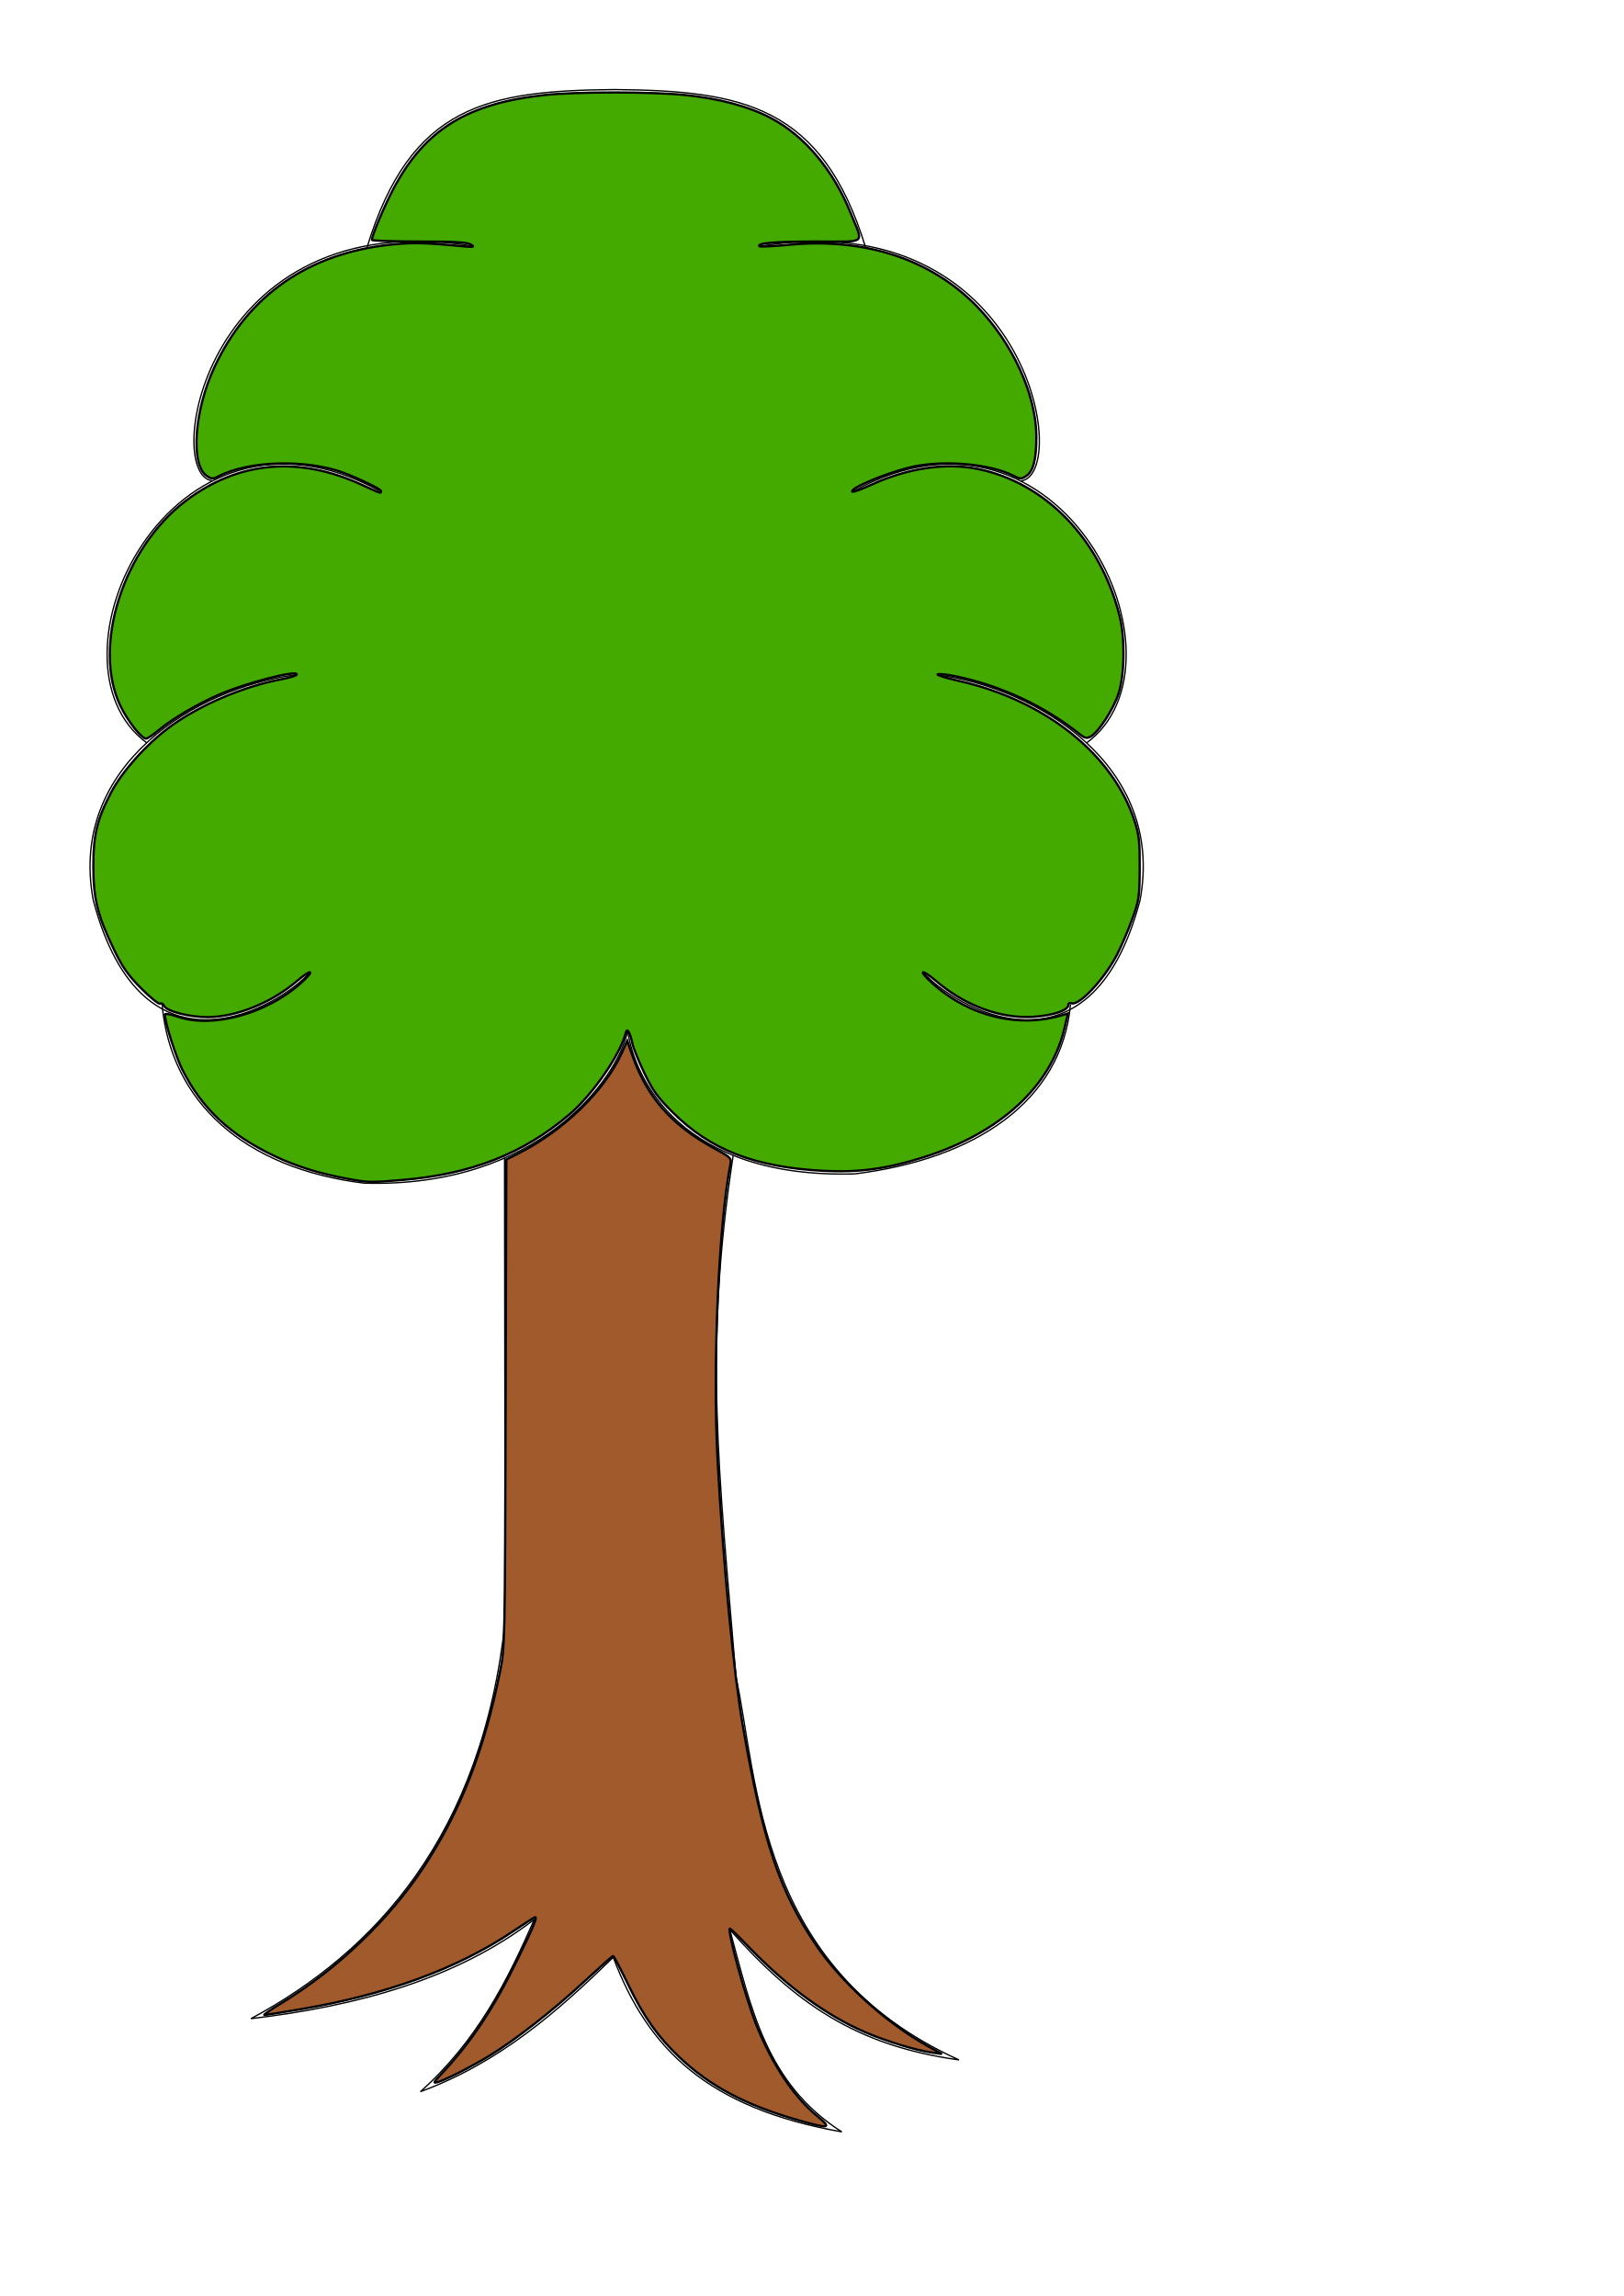
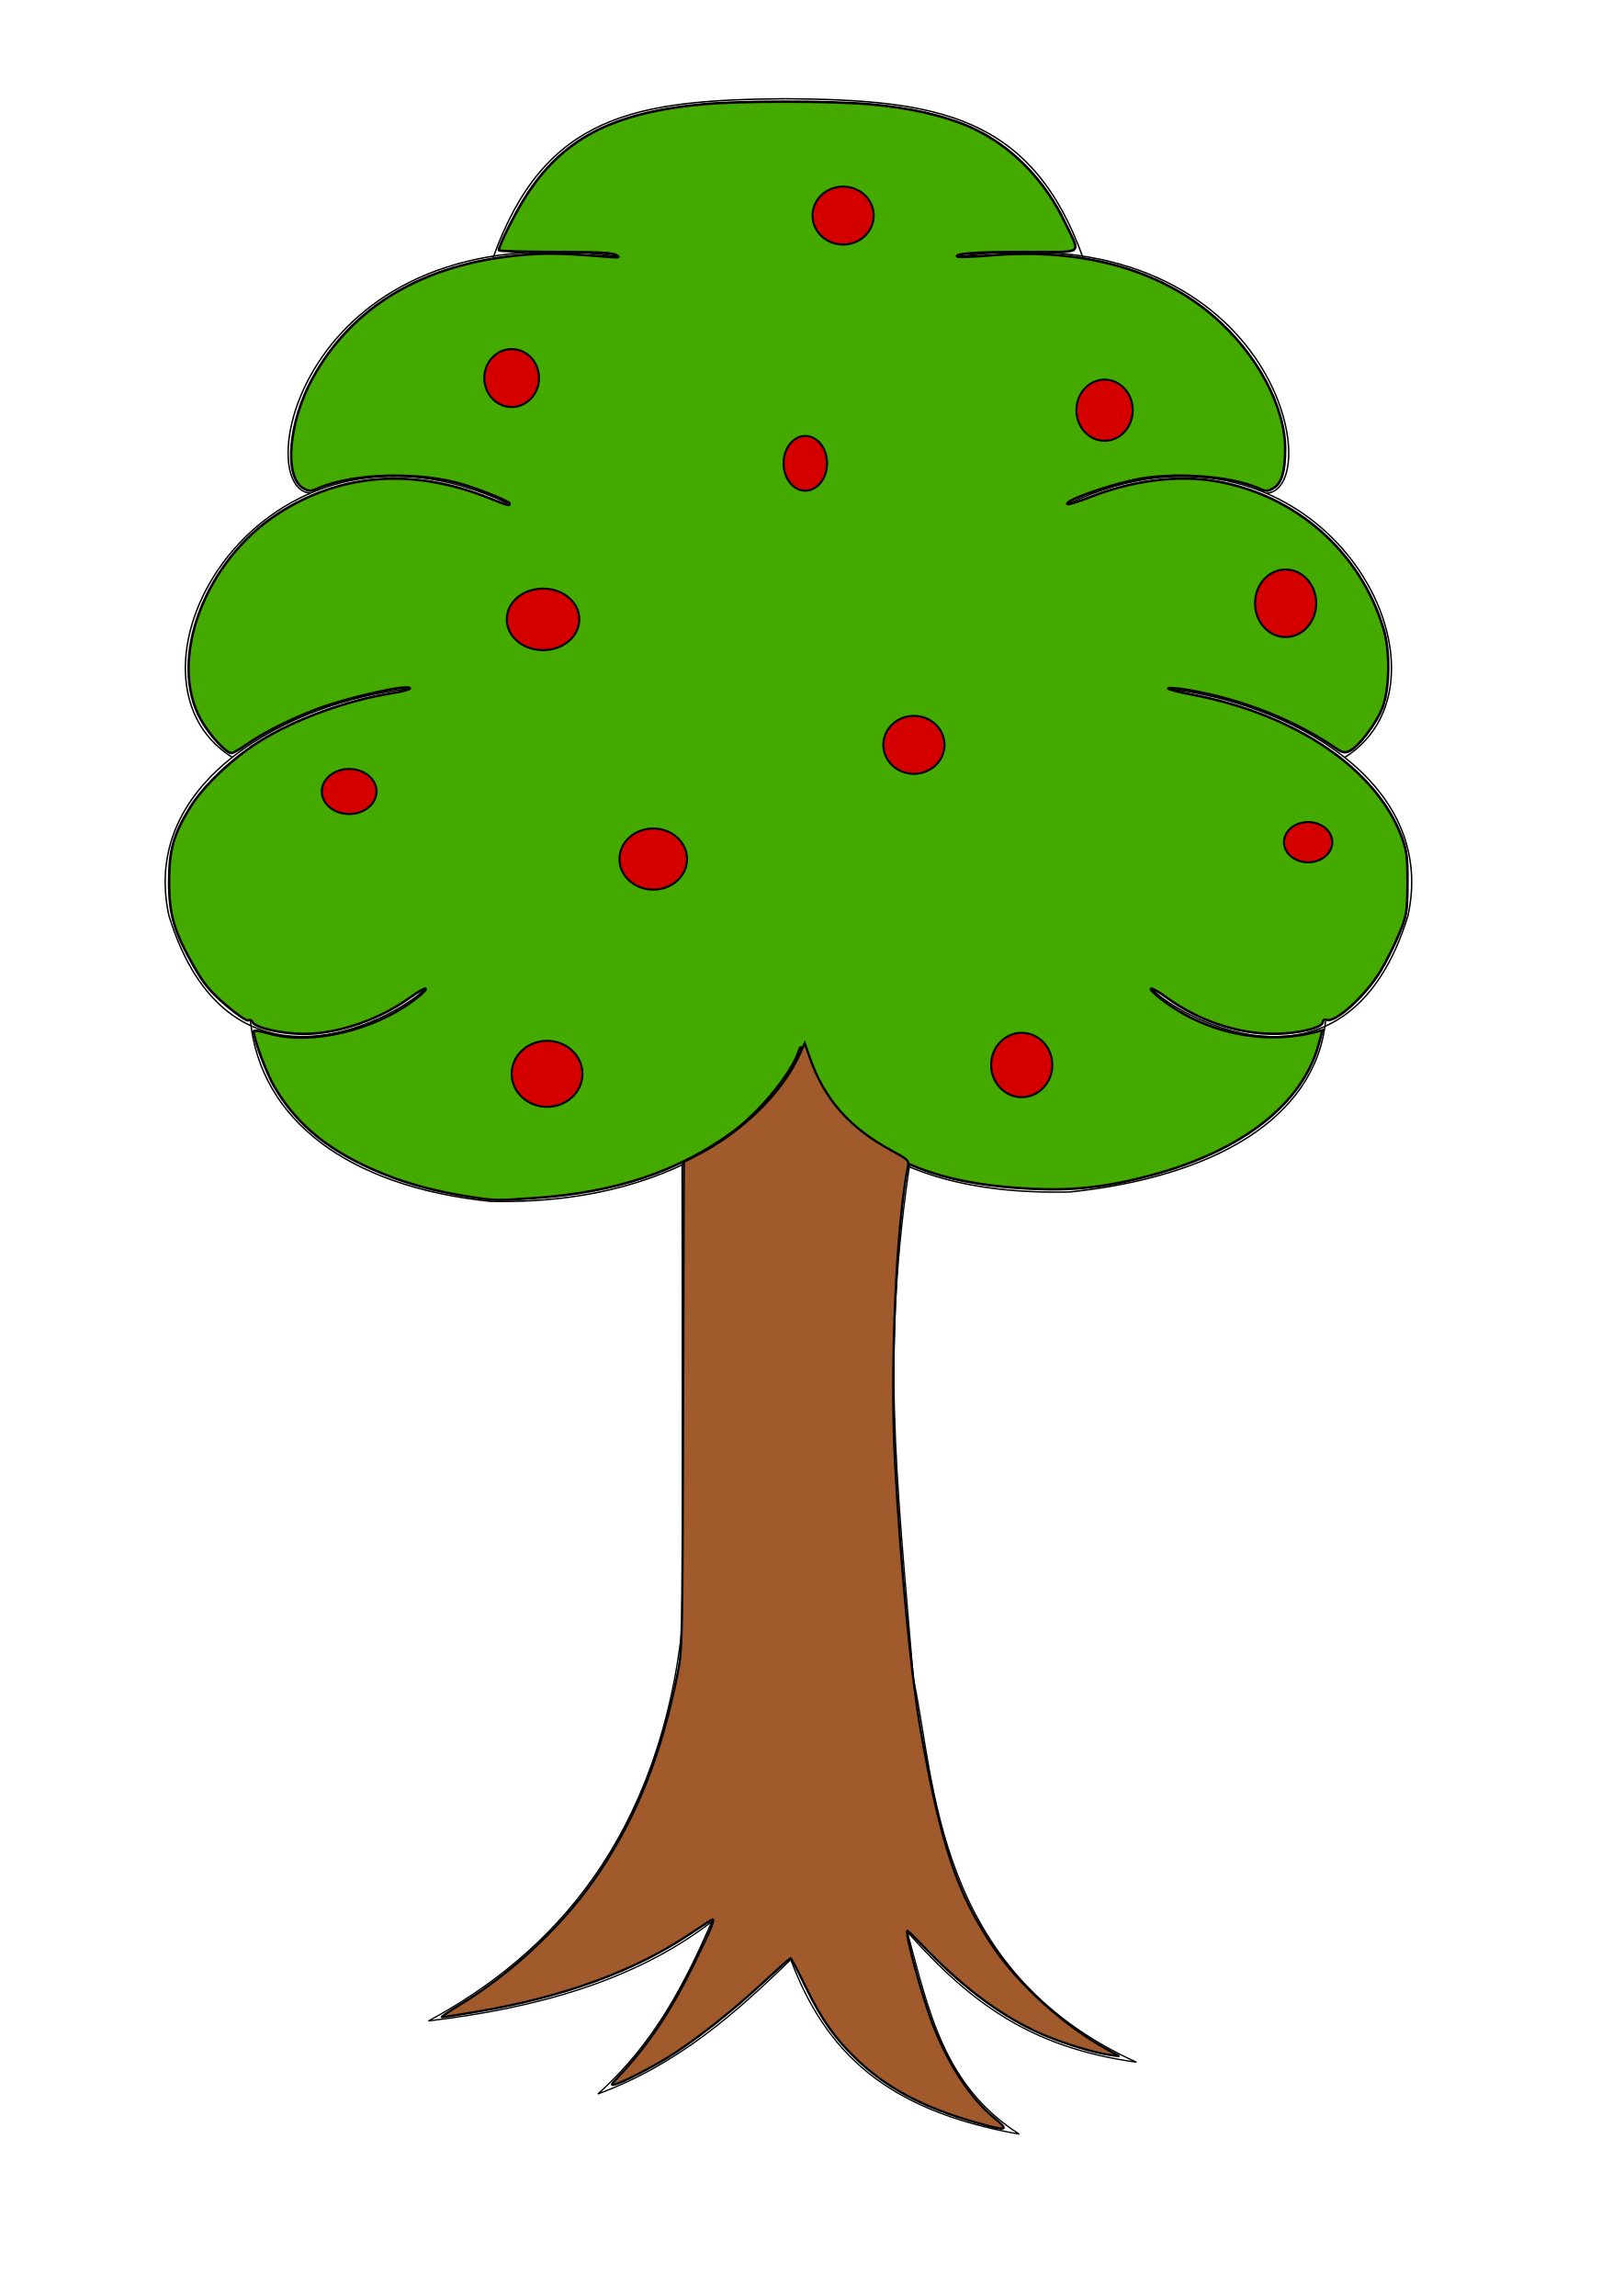
<svg xmlns="http://www.w3.org/2000/svg" width="210mm" height="297mm" id="svg3141" version="1.1">
  <defs id="defs3143" />
  <g id="layer1">
-     <path style="fill:none;stroke:#000000;stroke-width:0.642px;stroke-linecap:butt;stroke-linejoin:miter;stroke-opacity:1" d="m 300.428,43.78 c -62.303,0.576 -99.662,7.588 -120.947,76.969" id="path3113" />
-     <path style="fill:none;stroke:#000000;stroke-width:0.642px;stroke-linecap:butt;stroke-linejoin:miter;stroke-opacity:1" d="M 230.937,120.245 C 100.014,99 79.11,232.383 103.818,235.05" id="path3115" />
-     <path style="fill:none;stroke:#000000;stroke-width:0.642px;stroke-linecap:butt;stroke-linejoin:miter;stroke-opacity:1" d="M 185.513,240.004 C 82.959,183.717 17.838,323.688 71.734,363.172" id="path3117" />
-     <path style="fill:none;stroke:#000000;stroke-width:0.642px;stroke-linecap:butt;stroke-linejoin:miter;stroke-opacity:1" d="m 144.096,329.978 c -47.431,6.275 -110.815,43.73 -98.542,109.968 24.449,93.24 92.187,51.129 105.683,35.704" id="path3119" />
-     <path style="fill:none;stroke:#000000;stroke-width:0.642px;stroke-linecap:butt;stroke-linejoin:miter;stroke-opacity:1" d="m 79.238,491.185 c 4.256,47.335 39.817,80.039 98.886,87.268 84.521,2.35 123.427,-50.004 128.712,-74.416" id="path3121" />
-     <path style="fill:none;stroke:#000000;stroke-width:0.642px;stroke-linecap:butt;stroke-linejoin:miter;stroke-opacity:1" d="m 246.637,566.046 0.287,226.652 c -11.021,104.391 -63.401,161.519 -124.249,194.228 52.591,-6.273 100.697,-19.477 138.53,-48.557 -13.132,30.063 -27.963,59.508 -55.698,84.261 38.958,-14.36 67.238,-39.398 94.258,-65.695 16.985,45.119 46.433,73.771 111.727,85.342 -37.061,-23.606 -44.31,-60.425 -54.775,-98.946 31.93,35.998 61.662,56.81 112.059,63.762 C 369.708,962.271 370.504,868.999 359.747,819.833 351.238,717.279 344.007,659.375 358.388,564.901" id="path3123" />
-     <path style="fill:none;stroke:#000000;stroke-width:0.642px;stroke-linecap:butt;stroke-linejoin:miter;stroke-opacity:1" d="m 300.395,43.782 c 62.303,0.576 101.395,7.649 122.679,77.03" id="path3113-7" />
-     <path style="fill:none;stroke:#000000;stroke-width:0.642px;stroke-linecap:butt;stroke-linejoin:miter;stroke-opacity:1" d="M 371.914,120.309 C 502.836,99.064 523.741,232.446 499.032,235.114" id="path3115-4" />
-     <path style="fill:none;stroke:#000000;stroke-width:0.642px;stroke-linecap:butt;stroke-linejoin:miter;stroke-opacity:1" d="m 417.338,240.068 c 102.554,-56.287 167.674,83.684 113.779,123.168" id="path3117-0" />
-     <path style="fill:none;stroke:#000000;stroke-width:0.642px;stroke-linecap:butt;stroke-linejoin:miter;stroke-opacity:1" d="m 458.754,330.041 c 47.431,6.275 110.815,43.73 98.542,109.968 -24.449,93.24 -92.187,51.129 -105.683,35.704" id="path3119-9" />
-     <path style="fill:none;stroke:#000000;stroke-width:0.642px;stroke-linecap:butt;stroke-linejoin:miter;stroke-opacity:1" d="m 523.265,491.11 c -4.256,47.335 -46.491,75.59 -105.559,82.819 -84.521,2.35 -107.428,-46.146 -110.907,-70.002" id="path3121-4" />
-     <path style="color:#000000;fill:#44aa00;stroke:#000000;stroke-width:1.112px;stroke-linecap:butt;stroke-linejoin:miter;stroke-miterlimit:4;stroke-opacity:1;stroke-dasharray:none;stroke-dashoffset:0;marker:none;visibility:visible;display:inline;overflow:visible;enable-background:accumulate" d="m 169.911,576.312 c -13.57,-2.482 -24.927,-6.008 -35.577,-11.046 -21.818,-10.322 -35.646,-23.265 -45.204,-42.311 -3.25,-6.477 -8.544,-23.196 -8.544,-26.984 0,-0.568 2.878,-0.058 6.396,1.134 17.07,5.782 43.428,-1.478 60.216,-16.584 7.019,-6.316 5.284,-7.142 -1.979,-0.942 -12.486,10.658 -29.432,17.55 -43.499,17.692 -9.105,0.092 -20.557,-2.907 -21.613,-5.659 -0.339,-0.885 -1.138,-1.287 -1.774,-0.893 -0.636,0.393 -4.803,-2.954 -9.259,-7.438 -6.439,-6.479 -9.151,-10.322 -13.211,-18.72 -8.15,-16.856 -10.193,-24.962 -10.236,-40.599 -0.043,-15.697 1.765,-23.3 8.69,-36.535 5.359,-10.242 17.175,-23.48 28.359,-31.771 14.579,-10.808 36.386,-20.158 55.023,-23.592 4.071,-0.75 7.402,-1.8 7.402,-2.334 0,-2.298 -25.343,4.279 -38.1,9.888 -10.917,4.8 -22.474,11.61 -29.361,17.3 -2.795,2.309 -5.585,4.199 -6.201,4.199 -2.301,0 -9.044,-8.606 -12.637,-16.128 -13.838,-28.973 1.505,-77.053 31.933,-100.067 25.81,-19.521 55.258,-22.167 86.426,-7.767 9.196,4.249 9.095,4.217 9.095,2.885 0,-0.877 -10.576,-6.004 -18.353,-8.898 -17.982,-6.691 -46.227,-5.94 -60.841,1.617 -2.955,1.528 -3.553,1.525 -5.927,-0.031 -8.135,-5.33 -6.252,-32.03 3.768,-53.411 16.337,-34.861 45.767,-55.361 85.666,-59.671 10.721,-1.158 17.28,-1.018 35.73,0.764 5.315,0.513 5.826,0.4 3.893,-0.866 -1.653,-1.082 -8.159,-1.458 -25.304,-1.461 -12.694,-0.002 -23.08,-0.368 -23.08,-0.813 -0.003,-2.157 6.199,-16.863 10.607,-25.148 15.328,-28.813 36.118,-41.649 74.015,-45.695 15.093,-1.612 52.007,-1.617 68.085,-0.011 16.924,1.691 31.322,5.532 42.241,11.269 16.556,8.698 30.626,25.479 39.144,46.687 6.209,15.458 8.371,13.707 -16.93,13.707 -19.881,0 -29.315,0.796 -27.768,2.344 0.312,0.312 6.885,-0.027 14.607,-0.753 37.036,-3.482 69.133,7.021 91.554,29.96 17.674,18.083 29.244,43.449 29.23,64.084 -0.008,10.981 -1.516,16.751 -4.97,19.014 -2.396,1.57 -2.964,1.563 -6.127,-0.073 -11.858,-6.132 -35.808,-7.979 -51.481,-3.97 -12.237,3.13 -28.848,10.225 -27.378,11.695 0.344,0.344 4.485,-1.157 9.202,-3.337 17.62,-8.141 36.232,-10.944 51.912,-7.818 33.175,6.613 60.041,34.376 69.507,71.827 2.729,10.797 2.518,28.694 -0.446,37.888 -2.497,7.742 -9.856,19.105 -13.709,21.168 -1.876,1.004 -2.858,0.797 -5.23,-1.102 -17.304,-13.853 -38.51,-23.76 -60.725,-28.369 -4.263,-0.884 -8.226,-1.315 -8.806,-0.957 -0.58,0.358 4.013,1.788 10.206,3.177 42.535,9.539 75.638,35.996 86.156,68.858 2.102,6.566 2.478,10.139 2.4,22.802 -0.086,14.041 -0.328,15.666 -3.717,25.027 -1.994,5.506 -5.359,13.331 -7.479,17.388 -6.268,12.001 -18.488,24.987 -22.179,23.571 -0.881,-0.338 -1.557,0.083 -1.557,0.97 0,2.957 -10.854,5.913 -21.134,5.755 -14.864,-0.228 -30.54,-6.589 -43.499,-17.65 -7.257,-6.195 -8.993,-5.377 -2,0.942 18.178,16.423 42.32,22.342 64.057,15.705 l 2.43,-0.742 -1.644,7.046 c -6.671,28.597 -31.437,51.368 -68.728,63.193 -18.253,5.788 -32.077,7.649 -49.612,6.679 -33.207,-1.838 -54.629,-10.167 -73.01,-28.386 -7.546,-7.48 -9.891,-10.72 -14.09,-19.465 -2.77,-5.771 -5.386,-12.244 -5.813,-14.385 -0.427,-2.141 -1.211,-4.644 -1.743,-5.562 -0.775,-1.337 -1.119,-1.116 -1.731,1.112 -2.917,10.619 -16.314,29.789 -27.41,39.219 -22.623,19.228 -48.049,29.174 -81.719,31.964 -15.632,1.295 -16.418,1.278 -26.616,-0.587 l 0,3e-5 z" id="path3198" />
-     <path style="color:#000000;fill:#a05a2c;stroke:#000000;stroke-width:1.112px;stroke-linecap:butt;stroke-linejoin:miter;stroke-miterlimit:4;stroke-opacity:1;stroke-dasharray:none;stroke-dashoffset:0;marker:none;visibility:visible;display:inline;overflow:visible;enable-background:accumulate" d="m 389.803,1036.459 c -25.361,-7.266 -42.843,-16.564 -57.703,-30.69 -10.591,-10.068 -17.336,-19.622 -24.969,-35.365 -3.776,-7.788 -7.115,-14.164 -7.421,-14.169 -0.306,-0.004 -6.813,5.787 -14.46,12.871 -14.761,13.674 -33.513,28.341 -45.864,35.871 -8.684,5.295 -21.308,11.741 -25.323,12.932 -2.485,0.737 -2.298,0.308 1.755,-4.025 14.75,-15.771 25.478,-31.933 37.308,-56.205 7.839,-16.084 9.612,-20.389 8.396,-20.389 -0.203,0 -5.27,3.276 -11.259,7.281 -26.96,18.026 -61.622,30.693 -103.314,37.756 -9.067,1.536 -17.029,2.793 -17.693,2.793 -0.664,0 2.932,-2.514 7.992,-5.588 27.512,-16.71 52.856,-40.903 69.803,-66.633 17.984,-27.304 29.407,-56.465 37.287,-95.189 2.471,-12.142 2.491,-13.061 2.824,-131.52 l 0.336,-119.293 5.806,-2.926 c 22.026,-11.101 42.042,-30.453 50.414,-48.739 l 2.902,-6.34 2.486,7.116 c 7.13,20.404 19.408,34.306 40.207,45.525 7.665,4.134 8.308,4.749 7.772,7.437 -5.793,29.092 -8.833,99.156 -6.304,145.305 2.778,50.688 7.812,103.543 12.343,129.584 9.846,56.587 17.893,80.7 35.702,106.982 12.519,18.475 34.362,38.212 54.937,49.64 l 6.674,3.707 -5.005,-0.69 c -7.583,-1.046 -22.434,-5.587 -32.502,-9.94 -18.968,-8.201 -37.692,-21.86 -56.337,-41.098 -5.12,-5.283 -9.5,-9.605 -9.733,-9.605 -1.715,0 7.397,33.36 12.888,47.182 7.548,19.001 18.257,35.075 29.574,44.392 7.637,6.287 6.317,6.569 -9.519,2.033 l 0,0 z" id="path3200" />
+     <path style="fill:none;stroke:#000000;stroke-width:0.701px;stroke-linecap:butt;stroke-linejoin:miter;stroke-opacity:1" d="M 384.224,48.261 C 310.487,48.841 266.271,55.911 241.08,125.861" id="path3113" />
+     <path style="fill:none;stroke:#000000;stroke-width:0.701px;stroke-linecap:butt;stroke-linejoin:miter;stroke-opacity:1" d="M 301.978,125.353 C 147.027,103.933 122.286,238.41 151.529,241.1" id="path3115" />
+     <path style="fill:none;stroke:#000000;stroke-width:0.701px;stroke-linecap:butt;stroke-linejoin:miter;stroke-opacity:1" d="M 248.218,246.095 C 126.841,189.346 49.769,330.465 113.557,370.273" id="path3117" />
+     <path style="fill:none;stroke:#000000;stroke-width:0.701px;stroke-linecap:butt;stroke-linejoin:miter;stroke-opacity:1" d="M 199.2,336.806 C 143.063,343.133 68.047,380.895 82.572,447.675 111.508,541.68 191.678,499.224 207.651,483.672" id="path3119" />
+     <path style="fill:none;stroke:#000000;stroke-width:0.701px;stroke-linecap:butt;stroke-linejoin:miter;stroke-opacity:1" d="m 122.438,499.336 c 5.037,47.724 47.125,80.696 117.035,87.984 100.034,2.369 146.08,-50.415 152.336,-75.027" id="path3121" />
+     <path style="fill:none;stroke:#000000;stroke-width:0.642px;stroke-linecap:butt;stroke-linejoin:miter;stroke-opacity:1" d="m 333.396,567.159 0.287,226.652 c -11.021,104.391 -63.401,161.519 -124.249,194.228 52.591,-6.273 100.697,-19.477 138.53,-48.557 -13.132,30.063 -27.963,59.508 -55.698,84.261 38.958,-14.36 67.238,-39.398 94.258,-65.695 16.985,45.119 46.433,73.771 111.727,85.342 -37.061,-23.606 -44.31,-60.425 -54.775,-98.946 31.93,35.998 61.662,56.81 112.059,63.762 C 456.468,963.383 457.264,870.111 446.507,820.945 437.998,718.392 430.766,660.488 445.147,566.013" id="path3123" />
+     <path style="fill:none;stroke:#000000;stroke-width:0.701px;stroke-linecap:butt;stroke-linejoin:miter;stroke-opacity:1" d="m 384.185,48.263 c 73.738,0.581 120.004,7.712 145.196,77.662" id="path3113-7" />
+     <path style="fill:none;stroke:#000000;stroke-width:0.701px;stroke-linecap:butt;stroke-linejoin:miter;stroke-opacity:1" d="M 468.83,125.418 C 623.781,103.998 648.523,238.474 619.28,241.164" id="path3115-4" />
+     <path style="fill:none;stroke:#000000;stroke-width:0.701px;stroke-linecap:butt;stroke-linejoin:miter;stroke-opacity:1" d="m 522.591,246.159 c 121.376,-56.749 198.449,84.37 134.661,124.178" id="path3117-0" />
+     <path style="fill:none;stroke:#000000;stroke-width:0.701px;stroke-linecap:butt;stroke-linejoin:miter;stroke-opacity:1" d="m 571.609,336.87 c 56.137,6.327 131.153,44.089 116.628,110.87 -28.936,94.004 -109.107,51.548 -125.08,35.997" id="path3119-9" />
+     <path style="fill:none;stroke:#000000;stroke-width:0.701px;stroke-linecap:butt;stroke-linejoin:miter;stroke-opacity:1" d="M 647.96,499.26 C 642.922,546.984 592.936,575.47 523.026,582.758 422.992,585.128 395.881,536.234 391.764,512.182" id="path3121-4" />
+     <path style="color:#000000;fill:#44aa00;stroke:#000000;stroke-width:1.215px;stroke-linecap:butt;stroke-linejoin:miter;stroke-miterlimit:4;stroke-opacity:1;stroke-dasharray:none;stroke-dashoffset:0;marker:none;visibility:visible;display:inline;overflow:visible;enable-background:accumulate" d="m 229.752,585.16 c -16.06,-2.502 -29.502,-6.058 -42.106,-11.137 -25.822,-10.406 -42.188,-23.456 -53.501,-42.658 -3.847,-6.53 -10.113,-23.386 -10.113,-27.205 0,-0.572 3.406,-0.058 7.57,1.143 20.203,5.829 51.399,-1.49 71.268,-16.72 8.307,-6.368 6.254,-7.201 -2.342,-0.95 -14.778,10.746 -34.834,17.694 -51.483,17.837 -10.776,0.093 -24.33,-2.931 -25.58,-5.706 -0.402,-0.892 -1.347,-1.297 -2.1,-0.9 -0.753,0.397 -5.685,-2.978 -10.958,-7.499 -7.62,-6.532 -10.83,-10.407 -15.635,-18.873 -9.645,-16.995 -12.064,-25.167 -12.115,-40.932 -0.051,-15.825 2.089,-23.491 10.285,-36.835 6.343,-10.326 20.327,-23.673 33.564,-32.032 17.255,-10.897 43.065,-20.323 65.122,-23.786 4.818,-0.756 8.76,-1.815 8.76,-2.353 0,-2.317 -29.995,4.314 -45.093,9.969 -12.921,4.839 -26.599,11.705 -34.749,17.442 -3.308,2.328 -6.61,4.233 -7.339,4.233 -2.723,0 -10.704,-8.676 -14.956,-16.261 -16.378,-29.21 1.782,-77.685 37.794,-100.888 30.547,-19.681 65.4,-22.349 102.288,-7.83 10.884,4.284 10.764,4.251 10.764,2.909 0,-0.884 -12.517,-6.053 -21.721,-8.971 -21.283,-6.746 -54.711,-5.989 -72.007,1.63 -3.497,1.541 -4.205,1.537 -7.015,-0.031 -9.628,-5.374 -7.399,-32.293 4.459,-53.849 19.335,-35.147 54.166,-55.815 101.388,-60.161 12.689,-1.168 20.451,-1.026 42.288,0.77 6.291,0.518 6.895,0.403 4.608,-0.873 -1.956,-1.091 -9.657,-1.47 -29.948,-1.473 -15.023,-0.002 -27.316,-0.371 -27.316,-0.82 -0.004,-2.175 7.337,-17.001 12.554,-25.355 18.141,-29.05 42.747,-41.99 87.6,-46.07 17.863,-1.625 61.552,-1.631 80.581,-0.011 20.03,1.705 37.07,5.578 49.994,11.361 19.595,8.769 36.247,25.688 46.328,47.07 7.348,15.585 9.908,13.82 -20.037,13.82 -23.53,0 -34.696,0.803 -32.864,2.363 0.369,0.315 8.149,-0.027 17.288,-0.759 43.834,-3.511 81.821,7.079 108.357,30.206 20.918,18.231 34.611,43.805 34.594,64.61 -0.009,11.071 -1.794,16.889 -5.882,19.17 -2.836,1.583 -3.508,1.576 -7.252,-0.073 -14.034,-6.182 -42.38,-8.044 -60.93,-4.003 -14.483,3.155 -34.143,10.309 -32.403,11.79 0.407,0.347 5.308,-1.167 10.89,-3.364 20.854,-8.208 42.882,-11.034 61.44,-7.883 39.263,6.667 71.06,34.658 82.264,72.416 3.23,10.886 2.98,28.929 -0.528,38.199 -2.955,7.806 -11.665,19.262 -16.225,21.341 -2.22,1.012 -3.383,0.804 -6.189,-1.111 -20.48,-13.967 -45.578,-23.955 -71.87,-28.601 -5.046,-0.892 -9.736,-1.326 -10.422,-0.964 -0.686,0.361 4.75,1.803 12.079,3.203 50.341,9.618 89.521,36.292 101.969,69.423 2.487,6.62 2.932,10.222 2.84,22.989 -0.102,14.156 -0.388,15.795 -4.4,25.232 -2.36,5.551 -6.343,13.44 -8.851,17.531 -7.419,12.1 -21.881,25.192 -26.25,23.764 -1.043,-0.341 -1.843,0.084 -1.843,0.978 0,2.981 -12.846,5.961 -25.013,5.802 -17.592,-0.23 -36.145,-6.643 -51.483,-17.795 -8.589,-6.245 -10.644,-5.421 -2.367,0.95 21.515,16.558 50.088,22.526 75.814,15.834 l 2.876,-0.748 -1.945,7.104 c -7.896,28.832 -37.206,51.789 -81.342,63.712 -21.603,5.836 -37.964,7.712 -58.717,6.733 -39.302,-1.853 -64.656,-10.25 -86.41,-28.619 -8.931,-7.541 -11.707,-10.808 -16.676,-19.625 -3.279,-5.818 -6.374,-12.344 -6.88,-14.503 -0.505,-2.159 -1.434,-4.682 -2.063,-5.607 -0.917,-1.348 -1.324,-1.125 -2.048,1.121 -3.452,10.706 -19.308,30.033 -32.44,39.541 -26.775,19.386 -56.868,29.413 -96.717,32.226 -18.501,1.306 -19.431,1.288 -31.501,-0.592 l 0,3e-5 z" id="path3198" />
+     <path style="color:#000000;fill:#a05a2c;stroke:#000000;stroke-width:1.112px;stroke-linecap:butt;stroke-linejoin:miter;stroke-miterlimit:4;stroke-opacity:1;stroke-dasharray:none;stroke-dashoffset:0;marker:none;visibility:visible;display:inline;overflow:visible;enable-background:accumulate" d="m 476.563,1037.571 c -25.361,-7.266 -42.843,-16.564 -57.703,-30.69 -10.591,-10.068 -17.336,-19.622 -24.969,-35.365 -3.776,-7.788 -7.115,-14.164 -7.421,-14.169 -0.306,-0.004 -6.813,5.787 -14.46,12.871 -14.761,13.674 -33.513,28.341 -45.864,35.871 -8.684,5.295 -21.308,11.741 -25.323,12.932 -2.485,0.737 -2.298,0.308 1.755,-4.025 14.75,-15.771 25.478,-31.933 37.308,-56.205 7.839,-16.084 9.612,-20.389 8.396,-20.389 -0.203,0 -5.27,3.276 -11.259,7.281 -26.96,18.026 -61.622,30.693 -103.314,37.756 -9.067,1.536 -17.029,2.793 -17.693,2.793 -0.664,0 2.932,-2.514 7.992,-5.588 27.512,-16.71 52.856,-40.903 69.803,-66.633 17.984,-27.304 29.407,-56.465 37.287,-95.189 2.471,-12.142 2.491,-13.061 2.824,-131.52 l 0.336,-119.293 5.806,-2.926 c 22.026,-11.101 42.042,-30.453 50.414,-48.739 l 2.902,-6.34 2.486,7.116 c 7.13,20.404 19.408,34.306 40.207,45.525 7.665,4.134 8.308,4.749 7.772,7.437 -5.793,29.092 -8.833,99.156 -6.304,145.305 2.778,50.688 7.812,103.543 12.343,129.584 9.846,56.587 17.893,80.7 35.702,106.982 12.519,18.475 34.362,38.212 54.937,49.64 l 6.674,3.707 -5.005,-0.69 c -7.583,-1.046 -22.434,-5.587 -32.502,-9.94 -18.968,-8.201 -37.692,-21.86 -56.337,-41.098 -5.12,-5.283 -9.5,-9.605 -9.733,-9.605 -1.715,0 7.397,33.36 12.888,47.182 7.548,19.001 18.257,35.075 29.574,44.392 7.637,6.287 6.317,6.569 -9.519,2.033 l 0,0 z" id="path3200" />
+     <path style="color:#000000;fill:#d40000;stroke:#000000;stroke-width:1px;stroke-linecap:butt;stroke-linejoin:miter;stroke-miterlimit:4;stroke-opacity:1;stroke-dasharray:none;stroke-dashoffset:0;marker:none;visibility:visible;display:inline;overflow:visible;enable-background:accumulate" id="path3143" d="m 263.484,184.832 a 13.371,14.157 0 1 1 -26.742,0 13.371,14.157 0 1 1 26.742,0 z" />
+     <path style="color:#000000;fill:#d40000;stroke:#000000;stroke-width:1px;stroke-linecap:butt;stroke-linejoin:miter;stroke-miterlimit:4;stroke-opacity:1;stroke-dasharray:none;stroke-dashoffset:0;marker:none;visibility:visible;display:inline;overflow:visible;enable-background:accumulate" id="path3145" d="m 553.709,200.562 a 13.764,14.944 0 1 1 -27.528,0 13.764,14.944 0 1 1 27.528,0 z" />
+     <path style="color:#000000;fill:#d40000;stroke:#000000;stroke-width:1px;stroke-linecap:butt;stroke-linejoin:miter;stroke-miterlimit:4;stroke-opacity:1;stroke-dasharray:none;stroke-dashoffset:0;marker:none;visibility:visible;display:inline;overflow:visible;enable-background:accumulate" id="path3147" d="m 514.383,520.675 a 14.944,15.73 0 1 1 -29.888,0 14.944,15.73 0 1 1 29.888,0 z" />
+     <path style="color:#000000;fill:#d40000;stroke:#000000;stroke-width:1px;stroke-linecap:butt;stroke-linejoin:miter;stroke-miterlimit:4;stroke-opacity:1;stroke-dasharray:none;stroke-dashoffset:0;marker:none;visibility:visible;display:inline;overflow:visible;enable-background:accumulate" id="path3149" d="m 284.72,525.001 a 17.303,16.124 0 1 1 -34.607,0 17.303,16.124 0 1 1 34.607,0 z" />
+     <path style="color:#000000;fill:#d40000;stroke:#000000;stroke-width:1px;stroke-linecap:butt;stroke-linejoin:miter;stroke-miterlimit:4;stroke-opacity:1;stroke-dasharray:none;stroke-dashoffset:0;marker:none;visibility:visible;display:inline;overflow:visible;enable-background:accumulate" id="path3153" d="m 461.687,364.158 a 14.944,14.157 0 1 1 -29.888,0 14.944,14.157 0 1 1 29.888,0 z" />
+     <path style="color:#000000;fill:#d40000;stroke:#000000;stroke-width:1px;stroke-linecap:butt;stroke-linejoin:miter;stroke-miterlimit:4;stroke-opacity:1;stroke-dasharray:none;stroke-dashoffset:0;marker:none;visibility:visible;display:inline;overflow:visible;enable-background:accumulate" id="path3155" d="m 335.844,420.001 a 16.517,14.944 0 1 1 -33.034,0 16.517,14.944 0 1 1 33.034,0 z" />
+     <path style="color:#000000;fill:#d40000;stroke:#000000;stroke-width:1px;stroke-linecap:butt;stroke-linejoin:miter;stroke-miterlimit:4;stroke-opacity:1;stroke-dasharray:none;stroke-dashoffset:0;marker:none;visibility:visible;display:inline;overflow:visible;enable-background:accumulate" id="path3157" d="m 283.147,302.81 a 17.697,14.944 0 1 1 -35.393,0 17.697,14.944 0 1 1 35.393,0 z" />
+     <path style="color:#000000;fill:#d40000;stroke:#000000;stroke-width:1px;stroke-linecap:butt;stroke-linejoin:miter;stroke-miterlimit:4;stroke-opacity:1;stroke-dasharray:none;stroke-dashoffset:0;marker:none;visibility:visible;display:inline;overflow:visible;enable-background:accumulate" id="path3159" d="m 427.08,105.394 a 14.944,14.157 0 1 1 -29.888,0 14.944,14.157 0 1 1 29.888,0 z" />
+     <path style="color:#000000;fill:#d40000;stroke:#000000;stroke-width:1px;stroke-linecap:butt;stroke-linejoin:miter;stroke-miterlimit:4;stroke-opacity:1;stroke-dasharray:none;stroke-dashoffset:0;marker:none;visibility:visible;display:inline;overflow:visible;enable-background:accumulate" id="path3161" d="m 404.271,226.517 a 10.618,13.371 0 1 1 -21.236,0 10.618,13.371 0 1 1 21.236,0 z" />
+     <path style="color:#000000;fill:#d40000;stroke:#000000;stroke-width:1px;stroke-linecap:butt;stroke-linejoin:miter;stroke-miterlimit:4;stroke-opacity:1;stroke-dasharray:none;stroke-dashoffset:0;marker:none;visibility:visible;display:inline;overflow:visible;enable-background:accumulate" id="path3163" d="m 651.238,411.743 a 11.798,9.831 0 1 1 -23.596,0 11.798,9.831 0 1 1 23.596,0 z" />
+     <path style="color:#000000;fill:#d40000;stroke:#000000;stroke-width:1px;stroke-linecap:butt;stroke-linejoin:miter;stroke-miterlimit:4;stroke-opacity:1;stroke-dasharray:none;stroke-dashoffset:0;marker:none;visibility:visible;display:inline;overflow:visible;enable-background:accumulate" id="path3165" d="m 184.045,386.967 a 13.371,11.011 0 1 1 -26.742,0 13.371,11.011 0 1 1 26.742,0 z" />
+     <path style="color:#000000;fill:#d40000;stroke:#000000;stroke-width:1px;stroke-linecap:butt;stroke-linejoin:miter;stroke-miterlimit:4;stroke-opacity:1;stroke-dasharray:none;stroke-dashoffset:0;marker:none;visibility:visible;display:inline;overflow:visible;enable-background:accumulate" id="path3169" d="m 643.372,294.945 a 14.944,16.517 0 1 1 -29.888,0 14.944,16.517 0 1 1 29.888,0 z" />
  </g>
</svg>
